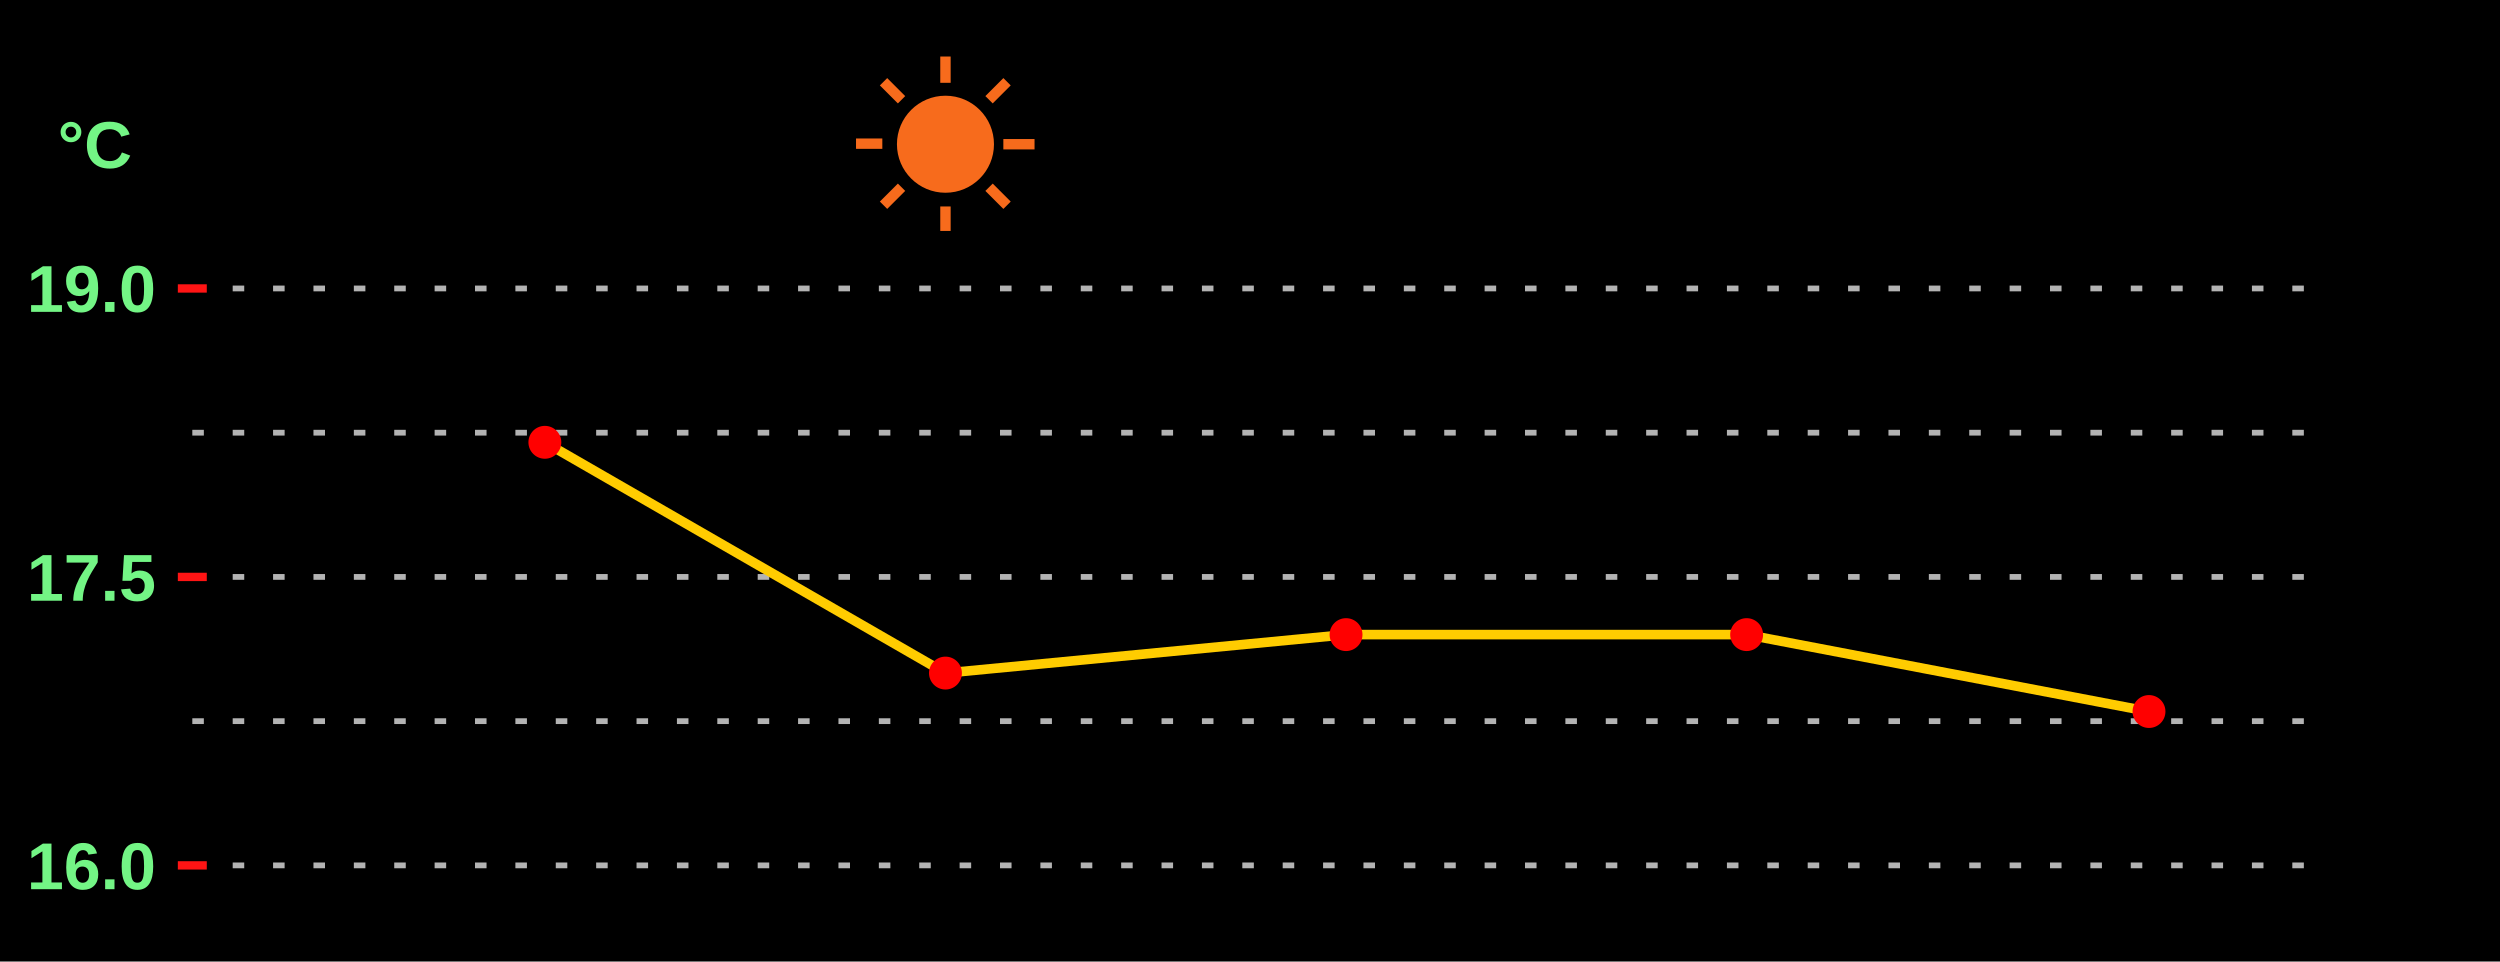
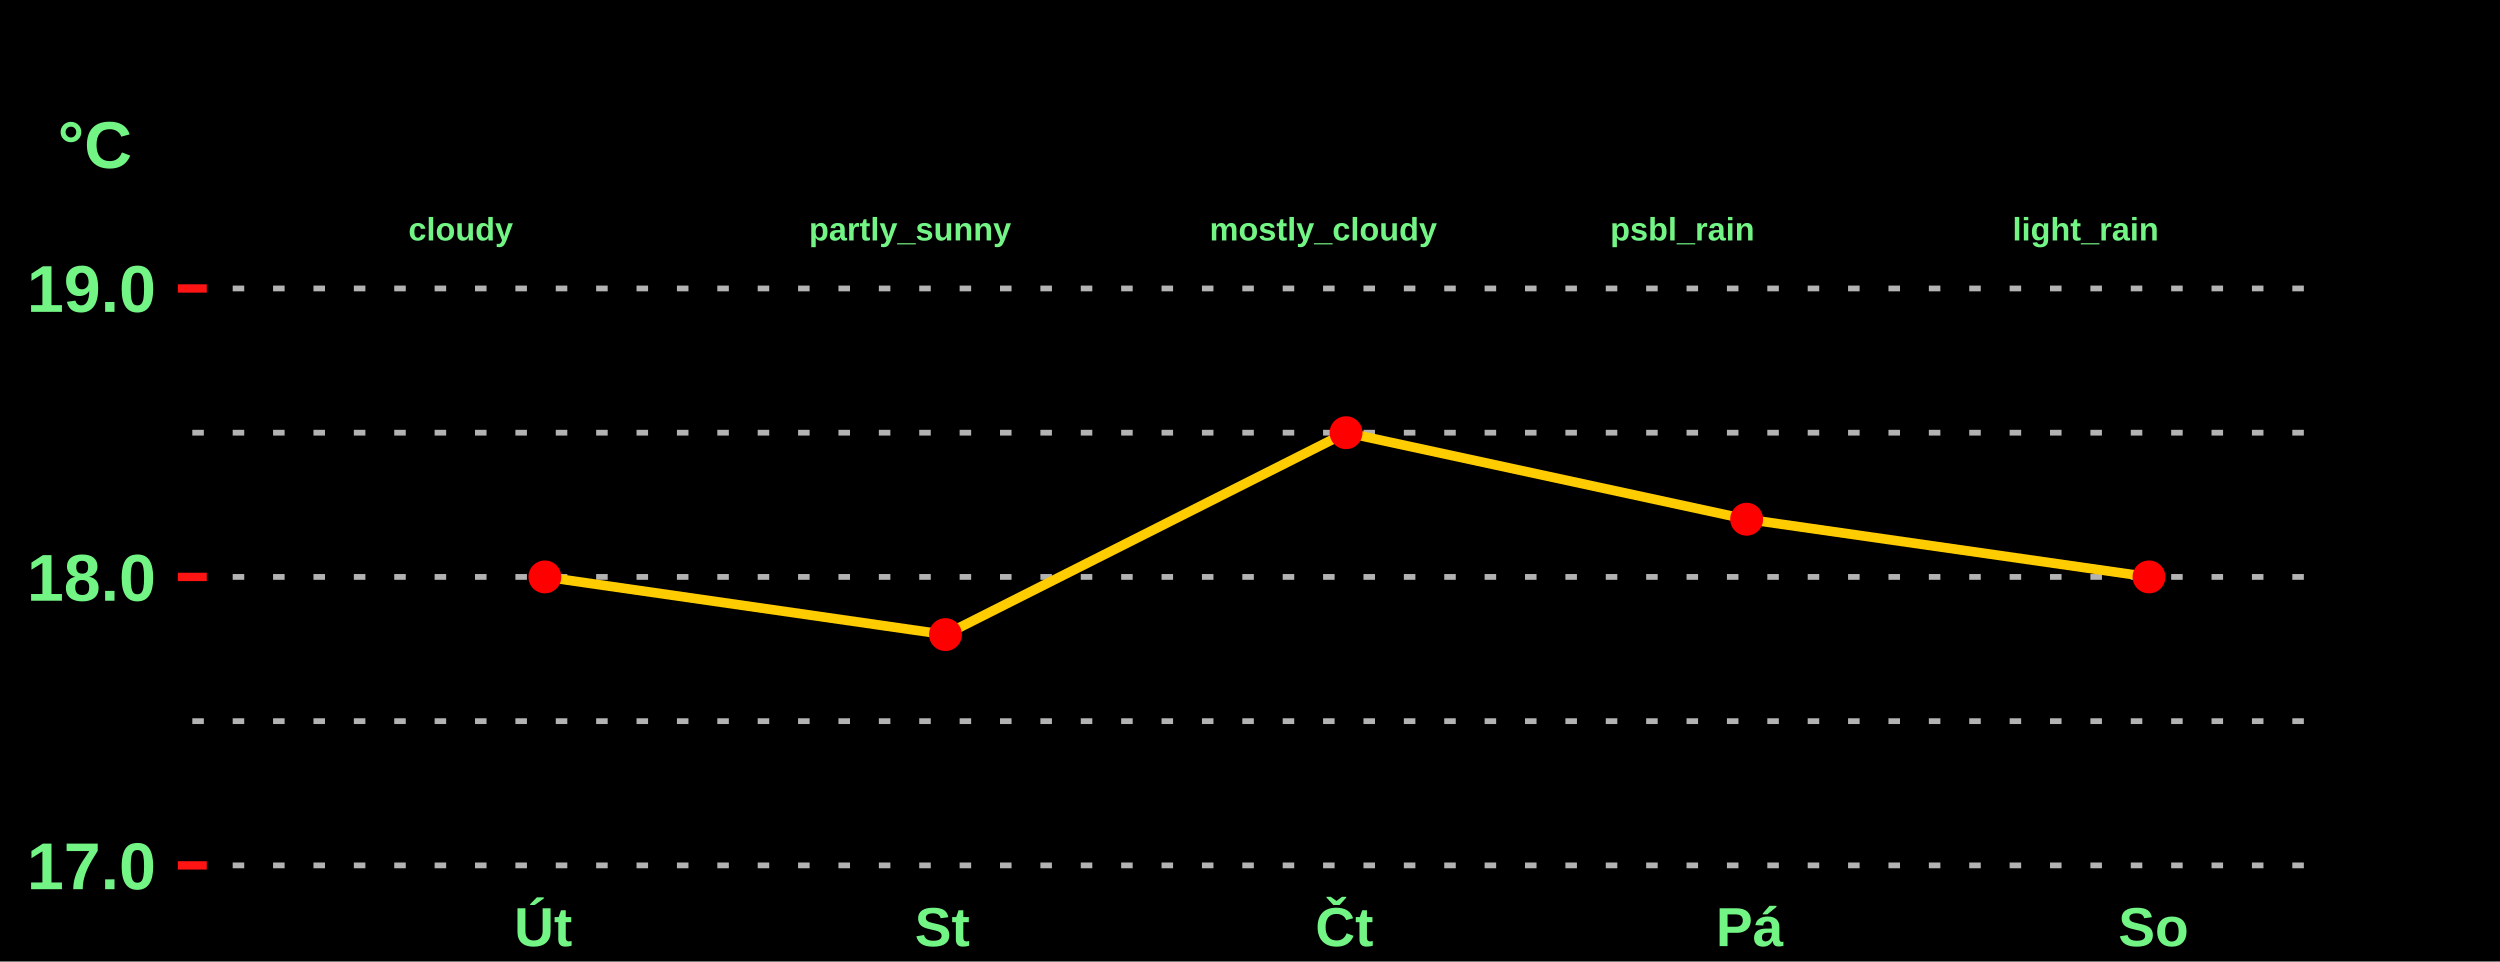
<svg xmlns="http://www.w3.org/2000/svg" clip-rule="evenodd" fill-rule="evenodd" width="1300mm" height="500mm" image-rendering="optimizeQuality" shape-rendering="geometricPrecision" text-rendering="geometricPrecision" viewBox="0 0 130000 50000">
  <path d="m0 0h130000v50000h-130000z" />
  <g fill="none" stroke="#b3b3b3" stroke-dasharray="600 1500" stroke-width="300">
    <path d="m10000 15000h110000" />
    <path d="m10000 22500h110000" />
    <path d="m10000 30000h110000" />
    <path d="m10000 37500h110000" />
    <path d="m10000 45000h110000" />
  </g>
  <path d="m9247 44783h1506v434h-1506z" fill="#ff1414" />
  <path d="m9247 29783h1506v434h-1506z" fill="#ff1414" />
  <path d="m9247 14783h1506v434h-1506z" fill="#ff1414" />
-   <text fill="#73f585" font-family="Arial" font-size="3446.26" font-weight="bold" x="1400" y="46239">16.0</text>
-   <text fill="#73f585" font-family="Arial" font-size="3446.26" font-weight="bold" x="1400" y="31239">17.5</text>
+   <text fill="#73f585" font-family="Arial" font-size="3446.26" font-weight="bold" x="1400" y="46239">17.0</text>
+   <text fill="#73f585" font-family="Arial" font-size="3446.26" font-weight="bold" x="1400" y="31239">18.0</text>
  <text fill="#73f585" font-family="Arial" font-size="3446.26" font-weight="bold" x="1400" y="16218">19.0</text>
  <text fill="#73f585" font-family="Arial" font-size="3446.26" font-weight="bold" x="3000" y="8734">°C</text>
-   <path d="m28333 23000 20831 12000 20830-2000 20831 0 20923 3999" fill="none" stroke="#fc0" stroke-width="500" />
-   <circle cx="28333" cy="23000" fill="#f00" r="855" />
-   <circle cx="49164" cy="35000" fill="#f00" r="855" />
-   <circle cx="69994" cy="33000" fill="#f00" r="855" />
-   <circle cx="90825" cy="33000" fill="#f00" r="855" />
-   <circle cx="111748" cy="36999" fill="#f00" r="855" />
-   <g fill-rule="nonzero">
-     <path d="m52174 7770v-540h1622v540z" fill="#f76b1c" />
-     <path d="m44513 7740v-539h1368v539z" fill="#f76b1c" />
-     <path d="m51239 9927 382-381 936 936-381 382z" fill="#f76b1c" />
-     <path d="m51239 4997 937-937 381 381-936 937z" fill="#f76b1c" />
-     <path d="m47071 9927-936 937-382-382 937-936z" fill="#f76b1c" />
-     <path d="m47071 4997-381 381-937-937 382-381z" fill="#f76b1c" />
-     <path d="m48894 10736h540v1273h-540z" fill="#f76b1c" />
-     <path d="m48894 2939h540v1367h-540z" fill="#f76b1c" />
-   </g>
-   <circle cx="49164" cy="7500" fill="#f76b1c" r="2523" />
+   <text fill="#73f585" font-family="Arial" font-size="2863" font-weight="bold" x="26737" y="49200">Út</text>
+   <text fill="#73f585" font-family="Arial" font-size="2863" font-weight="bold" x="47568" y="49200">St</text>
+   <text fill="#73f585" font-family="Arial" font-size="2863" font-weight="bold" x="68398" y="49200">Čt</text>
+   <text fill="#73f585" font-family="Arial" font-size="2863" font-weight="bold" x="89229" y="49200">Pá</text>
+   <text fill="#73f585" font-family="Arial" font-size="2863" font-weight="bold" x="110152" y="49200">So</text>
+   <path d="m28333 30000 20831 2999 20830-10499 20831 4500 20923 3000" fill="none" stroke="#fc0" stroke-width="500" />
+   <circle cx="28333" cy="30000" fill="#f00" r="855" />
+   <circle cx="49164" cy="32999" fill="#f00" r="855" />
+   <circle cx="69994" cy="22500" fill="#f00" r="855" />
+   <circle cx="90825" cy="27000" fill="#f00" r="855" />
+   <circle cx="111748" cy="30000" fill="#f00" r="855" />
+   <text fill="#73f585" font-family="Arial" font-size="1689" font-weight="bold" x="21237" y="12503">cloudy</text>
+   <text fill="#73f585" font-family="Arial" font-size="1689" font-weight="bold" x="42068" y="12503">partly_sunny</text>
+   <text fill="#73f585" font-family="Arial" font-size="1689" font-weight="bold" x="62898" y="12503">mostly_cloudy</text>
+   <text fill="#73f585" font-family="Arial" font-size="1689" font-weight="bold" x="83729" y="12503">psbl_rain</text>
+   <text fill="#73f585" font-family="Arial" font-size="1689" font-weight="bold" x="104652" y="12503">light_rain</text>
</svg>
